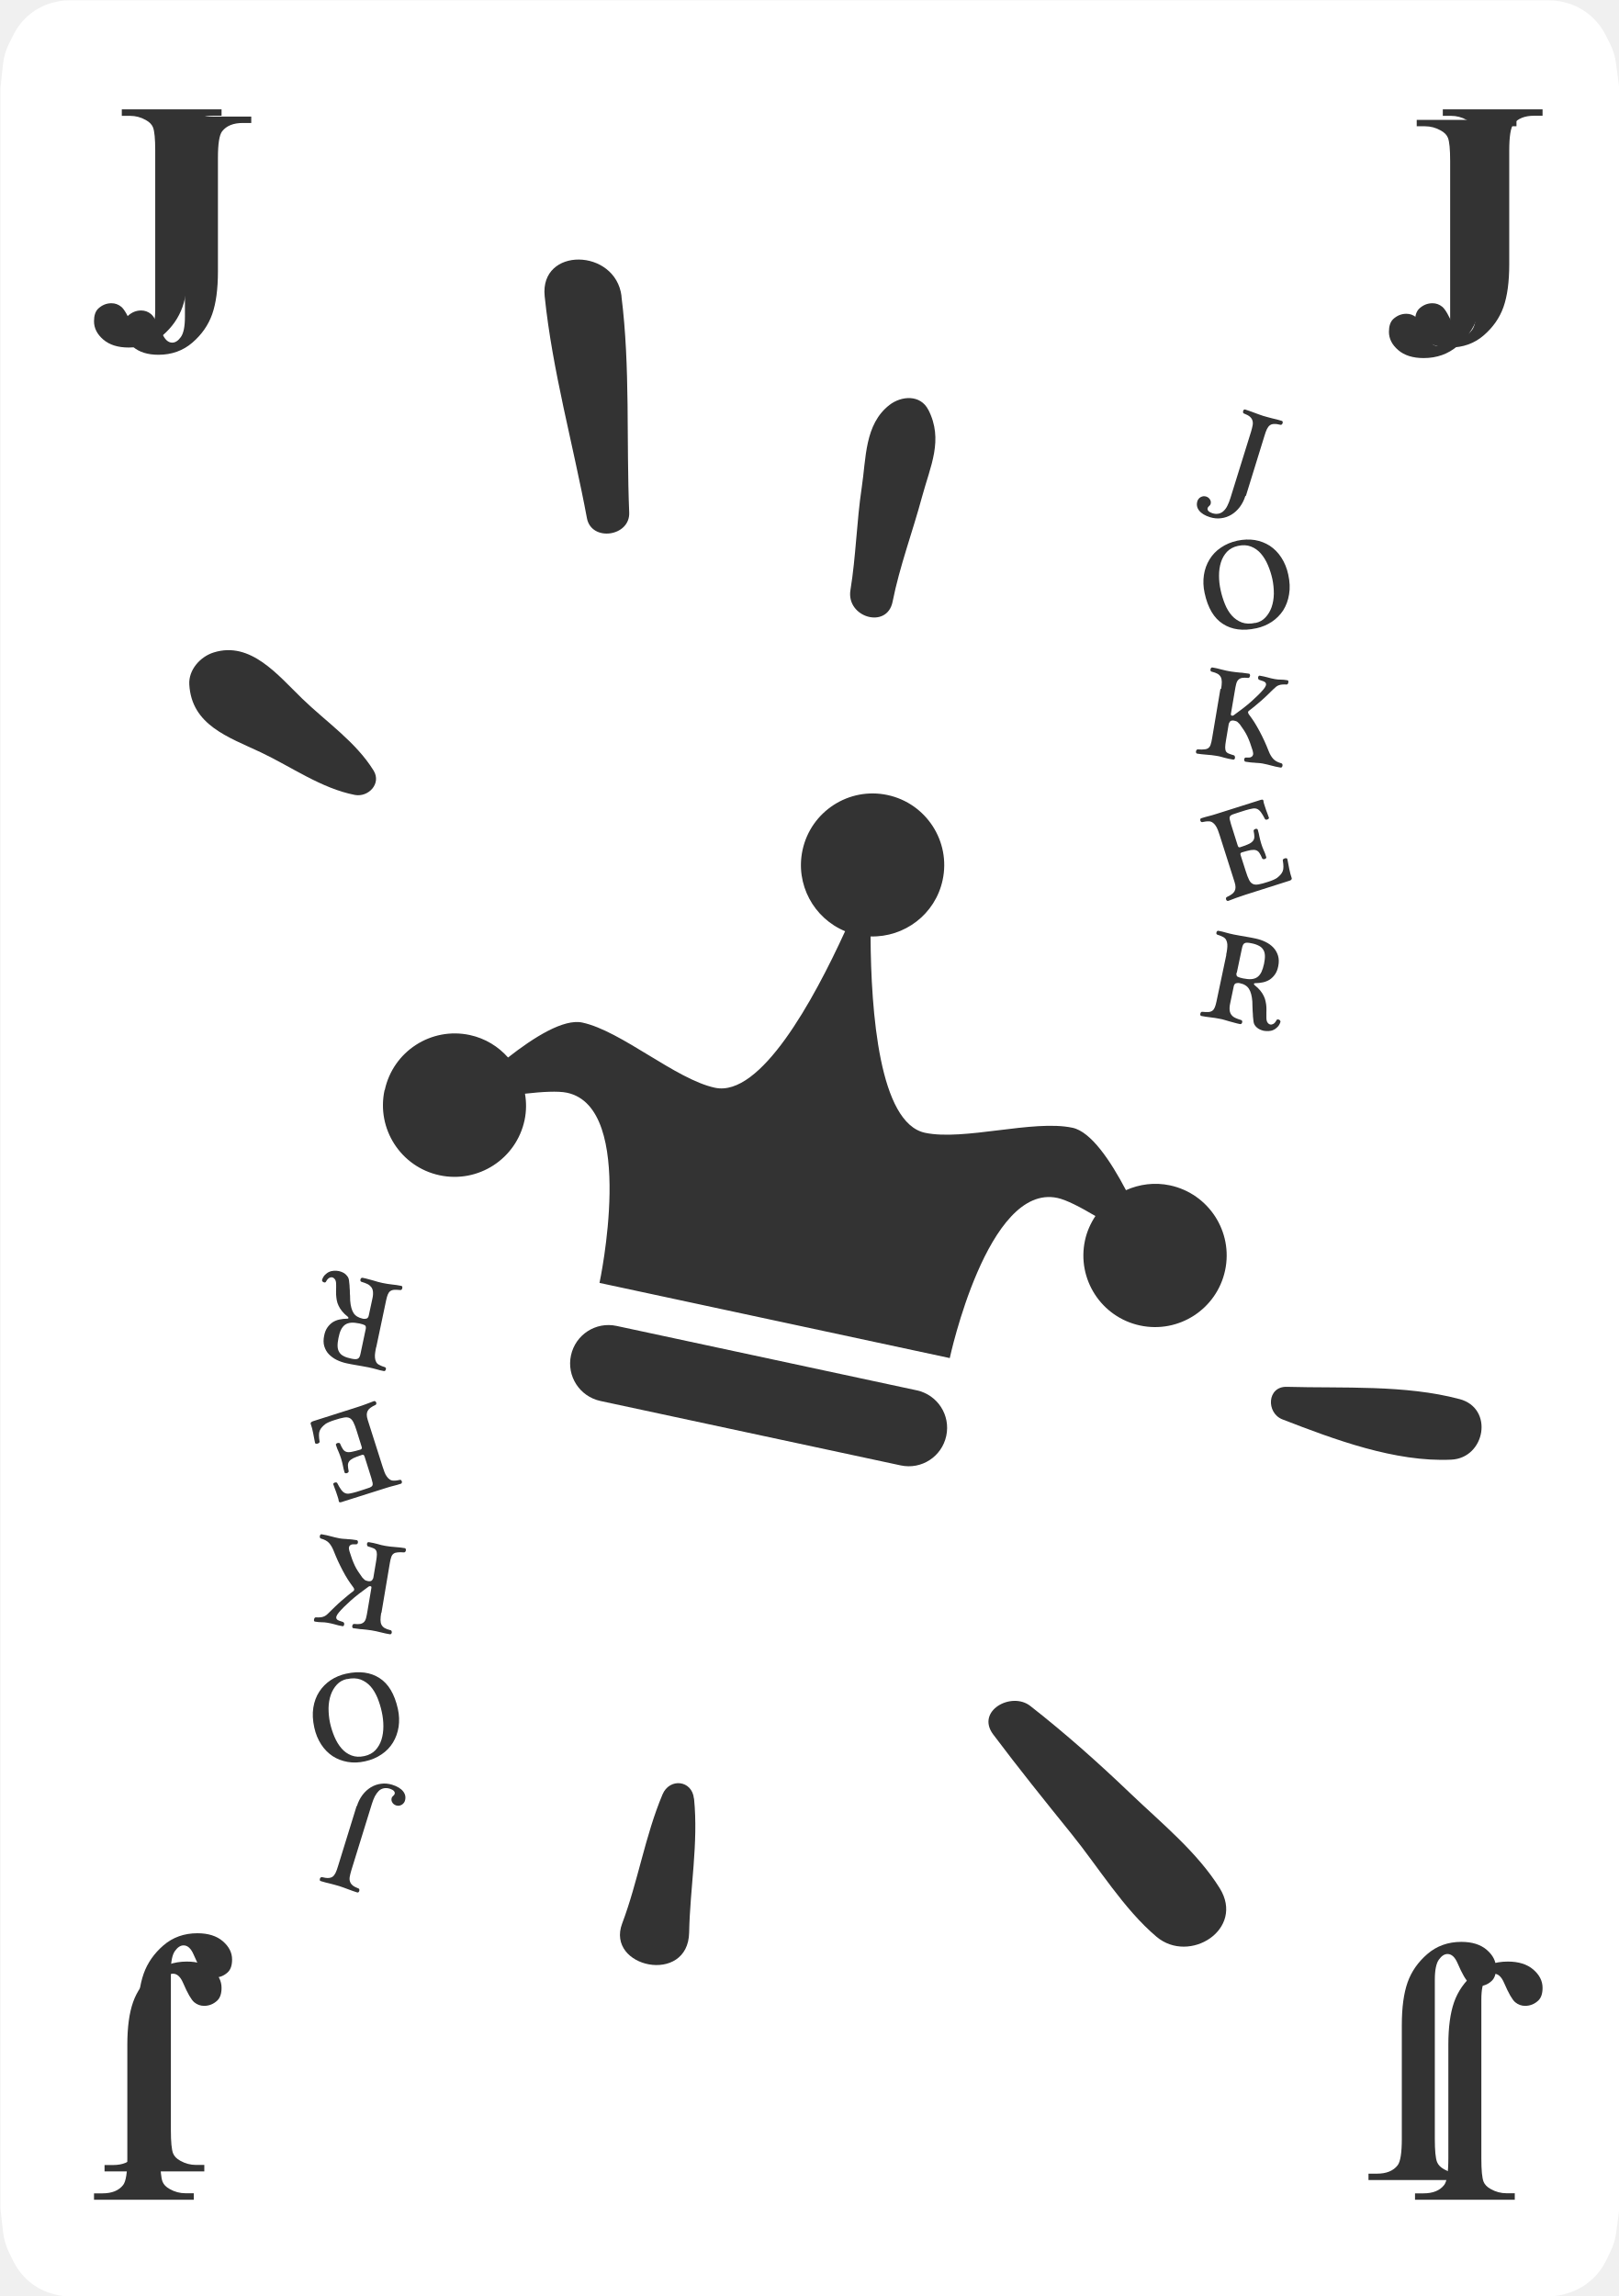
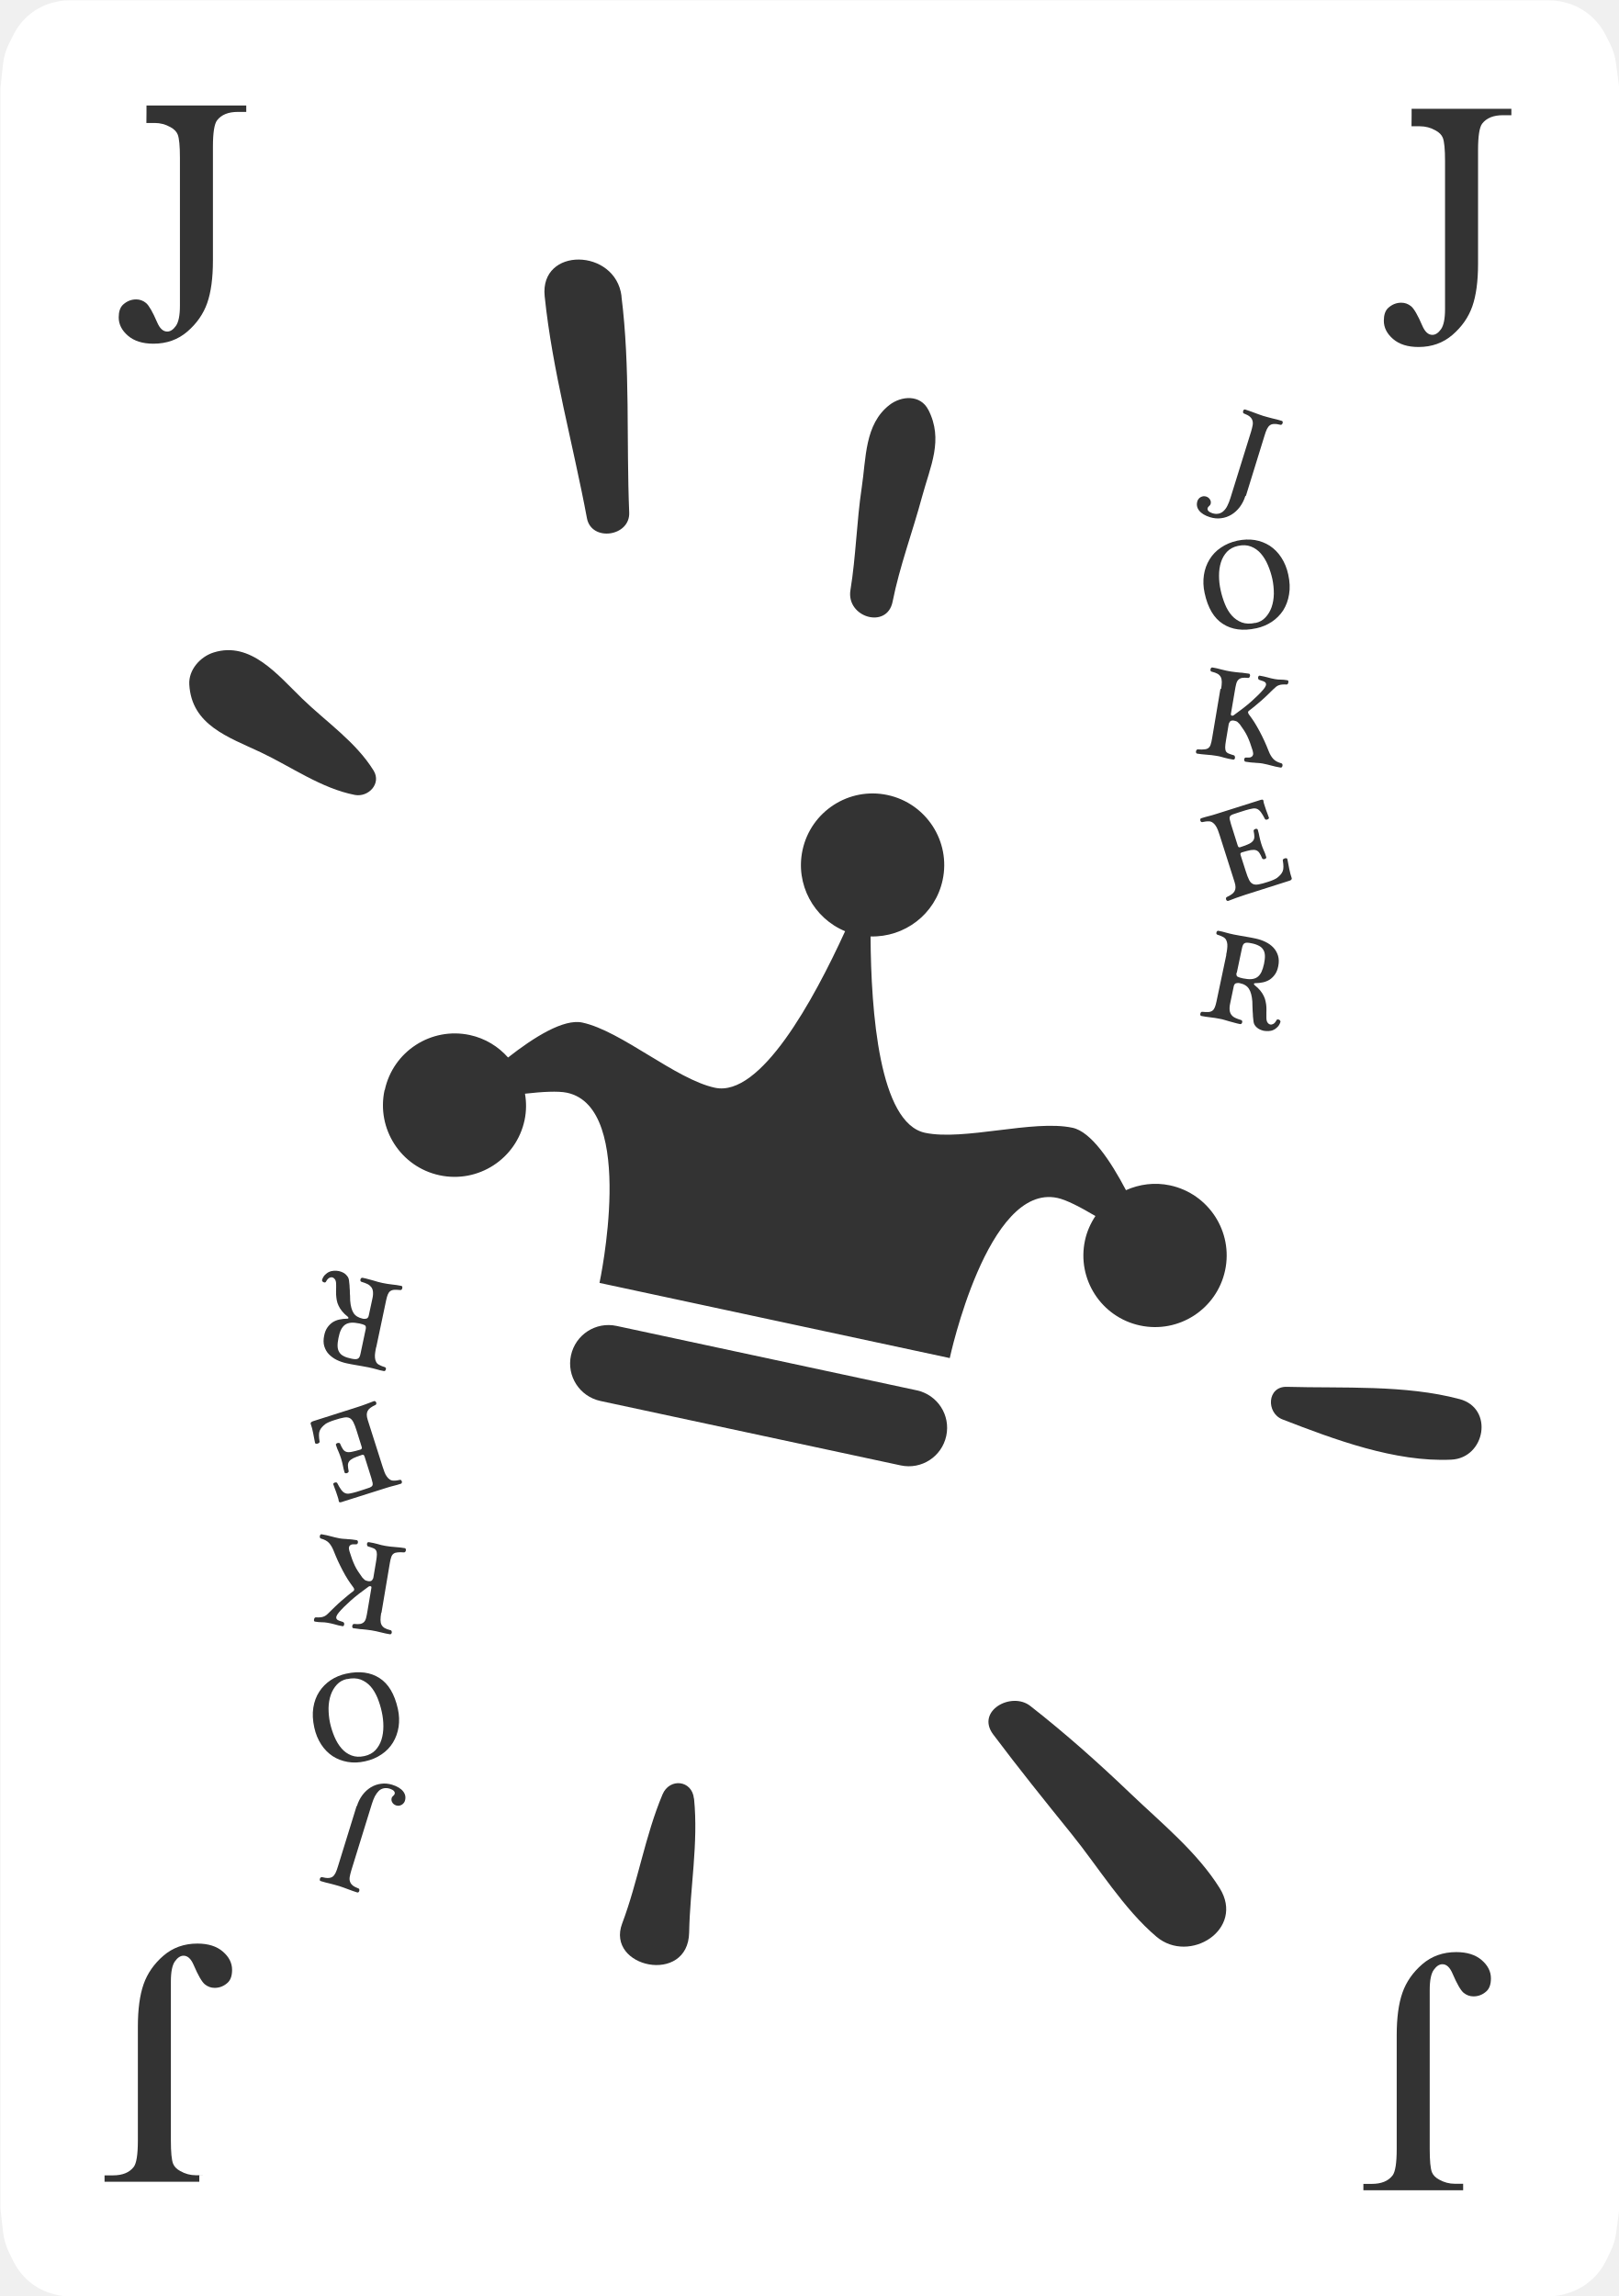
<svg xmlns="http://www.w3.org/2000/svg" id="Playing_Cards" data-name="Playing Cards" viewBox="0 0 152.06 215.64">
  <g id="Cards">
    <g id="Jokers">
      <g>
        <path d="M6.51,.03H145.48c.47,0,.95,.06,1.41,.17l.11,.03c.98,.25,1.88,.74,2.61,1.44l.04,.04c.48,.46,.87,1,1.17,1.59l.41,.82c.29,.58,.48,1.2,.56,1.84l.26,1.97c.03,.25,.05,.5,.05,.75V207.07c0,.26-.02,.52-.05,.78l-.25,1.86c-.08,.61-.26,1.2-.53,1.75l-.41,.85c-.32,.65-.75,1.24-1.28,1.73l-.05,.04c-.67,.62-1.48,1.07-2.36,1.32l-.2,.06c-.51,.14-1.04,.22-1.57,.22H6.6c-.53,0-1.06-.07-1.57-.22l-.14-.04c-.92-.26-1.76-.74-2.44-1.4h0c-.49-.48-.9-1.04-1.2-1.65l-.41-.84c-.29-.59-.47-1.23-.55-1.88l-.21-1.85c-.02-.22-.04-.43-.04-.65V8.62c0-.21,.01-.42,.03-.62l.21-1.96c.07-.69,.27-1.35,.58-1.97l.41-.82c.28-.56,.64-1.06,1.08-1.5h0C3.1,1,4.03,.47,5.05,.22h.05c.46-.13,.93-.19,1.41-.19Z" style="fill: #fff; fill-rule: evenodd;" />
        <g>
          <g>
            <path d="M116.98,46.56c-.12,.4-.3,.75-.53,1.06-.23,.3-.49,.54-.79,.72-.3,.18-.62,.29-.96,.33-.34,.05-.69,.01-1.03-.09-.49-.15-.83-.36-1.04-.63-.21-.27-.26-.57-.16-.89,.02-.07,.06-.14,.11-.2,.05-.07,.11-.12,.18-.16,.07-.04,.15-.07,.24-.09,.09-.02,.18,0,.28,.02,.09,.03,.17,.07,.23,.12,.06,.05,.11,.11,.15,.18,.04,.06,.06,.13,.07,.2,0,.07,0,.14-.02,.21-.02,.07-.07,.13-.14,.19-.08,.06-.12,.12-.14,.19-.03,.1,0,.19,.08,.28,.08,.08,.21,.15,.36,.2,.22,.07,.42,.08,.6,.04,.17-.04,.33-.12,.46-.25,.14-.13,.26-.29,.36-.5,.1-.21,.2-.44,.28-.71l1.94-6.24c.07-.24,.12-.44,.15-.61,.03-.17,.02-.33-.03-.46-.04-.13-.13-.25-.25-.35-.12-.1-.3-.19-.53-.28-.05-.01-.08-.04-.09-.09,0-.05,0-.09,0-.14,.01-.05,.04-.09,.07-.12,.04-.03,.08-.04,.12-.03,.25,.08,.52,.17,.83,.29,.31,.12,.6,.22,.87,.31,.16,.05,.31,.09,.46,.13,.14,.04,.28,.07,.42,.11,.14,.03,.28,.07,.42,.1,.14,.04,.29,.08,.45,.13,.04,.01,.07,.04,.08,.08,0,.04,0,.08,0,.12-.02,.05-.04,.1-.08,.13-.04,.04-.08,.05-.12,.04-.24-.06-.45-.09-.6-.08-.16,0-.29,.04-.4,.12-.11,.08-.2,.2-.28,.36-.08,.16-.15,.37-.23,.63l-1.75,5.66Z" style="fill: #333;" />
            <path d="M117.98,59.01c-1.23,.27-2.27,.13-3.11-.41-.85-.54-1.42-1.51-1.72-2.89-.13-.59-.15-1.16-.07-1.7,.08-.54,.26-1.03,.53-1.47,.27-.44,.62-.81,1.07-1.11,.44-.3,.95-.52,1.54-.65,.57-.12,1.12-.14,1.64-.06,.52,.09,.99,.27,1.41,.54,.42,.28,.78,.64,1.08,1.1,.3,.46,.52,.99,.65,1.59,.15,.68,.18,1.3,.08,1.87-.09,.57-.28,1.07-.55,1.5-.28,.43-.64,.79-1.07,1.08-.44,.29-.92,.49-1.46,.61Zm-.06-.5c.39-.08,.7-.26,.95-.53,.25-.27,.44-.59,.57-.96,.13-.38,.2-.79,.21-1.25,0-.46-.04-.92-.14-1.39-.1-.45-.24-.89-.42-1.31-.18-.42-.4-.78-.66-1.08-.26-.3-.57-.52-.93-.66-.36-.14-.76-.16-1.22-.06-.42,.09-.77,.28-1.03,.55-.26,.28-.45,.61-.57,.99-.12,.38-.18,.8-.18,1.26,0,.45,.05,.9,.15,1.35,.1,.47,.24,.91,.41,1.33,.17,.42,.39,.78,.65,1.07s.57,.5,.93,.64c.36,.13,.78,.15,1.27,.04Z" style="fill: #333;" />
            <path d="M114.7,64.69c.04-.25,.06-.46,.06-.64,0-.18-.03-.33-.09-.45-.06-.12-.16-.23-.29-.31-.14-.08-.33-.15-.57-.21-.05,0-.08-.04-.1-.08-.02-.05-.02-.09-.01-.14s.03-.09,.06-.13c.03-.03,.07-.05,.12-.04,.25,.04,.54,.1,.85,.19,.32,.08,.62,.15,.9,.19,.16,.03,.31,.05,.45,.06,.13,.01,.27,.03,.39,.04,.13,0,.26,.02,.39,.04,.13,.01,.28,.04,.45,.06,.04,0,.08,.03,.09,.08,.02,.04,.02,.09,.01,.14s-.03,.09-.06,.13c-.03,.04-.07,.06-.1,.05-.25-.03-.45-.02-.59,0-.15,.03-.26,.09-.35,.18-.09,.09-.16,.23-.2,.4-.04,.17-.09,.39-.13,.66l-.37,2.17c0,.06,.02,.1,.07,.13,.06,.02,.12,.01,.18-.02,.67-.48,1.24-.92,1.71-1.34,.47-.42,.84-.79,1.1-1.1,.12-.15,.2-.27,.23-.37,.03-.1,.02-.18-.02-.24-.04-.07-.12-.12-.22-.16-.1-.04-.22-.08-.36-.12-.05-.02-.09-.05-.11-.09-.02-.04-.02-.09-.02-.14,0-.05,.03-.09,.05-.13,.03-.04,.06-.05,.11-.04,.28,.05,.52,.1,.73,.16s.44,.12,.68,.16c.21,.04,.4,.05,.57,.05,.17,0,.38,.02,.62,.06,.04,0,.06,.03,.08,.07,.01,.04,.01,.09,0,.14,0,.05-.03,.09-.05,.13-.03,.04-.06,.05-.1,.06-.16-.01-.3-.01-.41,0-.11,0-.21,.03-.31,.06-.1,.03-.19,.08-.28,.15-.09,.07-.19,.16-.31,.28-.17,.17-.34,.34-.53,.52-.19,.18-.38,.36-.58,.53-.2,.17-.39,.34-.59,.5-.2,.16-.38,.31-.56,.44-.04,.04-.07,.09-.06,.15,0,.06,.04,.13,.1,.21,.16,.21,.32,.44,.49,.7,.16,.26,.33,.55,.49,.85,.16,.3,.31,.61,.46,.93,.14,.32,.28,.63,.4,.95,.12,.31,.27,.55,.44,.73,.17,.18,.42,.31,.75,.4,.04,.02,.08,.04,.09,.09,.02,.04,.02,.09,.01,.14,0,.05-.03,.09-.06,.13-.03,.04-.07,.05-.12,.04-.18-.03-.33-.06-.47-.09-.14-.03-.27-.06-.4-.1-.13-.03-.26-.07-.39-.1-.13-.03-.27-.06-.42-.09-.15-.03-.29-.04-.42-.05-.13,0-.26-.02-.38-.03-.12,0-.25-.02-.38-.03-.13-.01-.27-.03-.43-.06-.05,0-.08-.03-.1-.08-.02-.04-.03-.09-.03-.14,0-.05,.03-.09,.06-.13,.04-.04,.08-.05,.13-.04,.09,0,.18,0,.28,0,.09,0,.17-.03,.24-.08,.06-.04,.11-.11,.13-.2,.02-.09,0-.21-.04-.37-.09-.28-.17-.53-.25-.75-.08-.21-.16-.41-.25-.6-.09-.18-.19-.37-.31-.55-.12-.18-.25-.37-.4-.58-.07-.08-.14-.15-.21-.21-.07-.06-.18-.1-.33-.13-.18-.03-.31,0-.38,.09-.07,.09-.12,.19-.13,.3l-.25,1.49c-.04,.26-.07,.46-.07,.62,0,.15,.02,.28,.06,.37,.05,.09,.14,.17,.26,.22,.12,.05,.29,.11,.5,.17,.04,.01,.06,.04,.08,.09,.02,.04,.02,.09,.02,.14,0,.05-.02,.09-.05,.13-.03,.04-.07,.05-.13,.04-.16-.03-.3-.05-.43-.08-.13-.03-.25-.06-.37-.09-.12-.03-.24-.06-.36-.1-.12-.03-.25-.06-.39-.08-.3-.05-.61-.09-.94-.11-.32-.02-.62-.06-.88-.1-.05,0-.08-.03-.1-.08-.02-.04-.02-.09-.01-.14,0-.05,.03-.09,.06-.13,.03-.04,.07-.05,.12-.05,.25,.02,.45,.02,.6,0,.15-.01,.28-.05,.37-.12,.1-.07,.17-.17,.22-.32s.1-.34,.14-.6l.78-4.63Z" style="fill: #333;" />
            <path d="M118.38,75.13c.07-.02,.13-.03,.18-.03,.07,0,.11,.05,.12,.16,0,.06,.02,.13,.04,.2,.02,.07,.04,.15,.07,.22l.06,.18c.05,.17,.11,.33,.17,.48,.06,.15,.12,.31,.17,.47,0,.03,0,.06-.04,.09-.03,.03-.07,.05-.12,.07-.04,.01-.08,.02-.12,.01-.04,0-.07-.02-.09-.05-.14-.28-.27-.49-.38-.64-.11-.15-.23-.26-.35-.31-.13-.06-.27-.07-.44-.04-.17,.03-.39,.08-.66,.16l-.69,.22c-.22,.07-.39,.13-.51,.17-.12,.05-.21,.1-.25,.17-.05,.07-.06,.16-.04,.27,.02,.11,.06,.26,.12,.46l.63,2c.03,.11,.07,.17,.12,.18,.04,.01,.09,.02,.12,0,.36-.11,.63-.22,.82-.31s.32-.2,.4-.31c.08-.11,.11-.24,.11-.38,0-.14-.03-.32-.07-.53,0-.04,0-.08,.05-.12,.04-.03,.08-.06,.13-.07,.04-.01,.09-.02,.13,0,.04,0,.07,.04,.08,.08,.04,.12,.07,.23,.09,.33,.02,.1,.04,.2,.06,.29,.02,.1,.04,.2,.07,.31s.06,.23,.1,.36c.07,.23,.15,.44,.23,.62,.04,.09,.09,.19,.13,.3,.04,.11,.08,.23,.12,.37,.01,.04,0,.07-.03,.1-.03,.03-.07,.05-.11,.07-.05,.02-.1,.02-.14,.01-.04,0-.08-.03-.1-.06-.09-.22-.18-.39-.26-.51-.08-.13-.18-.21-.31-.26-.13-.05-.29-.05-.51-.02-.21,.04-.49,.11-.85,.22-.04,.01-.07,.04-.1,.08-.03,.04-.03,.1,0,.18l.48,1.5c.11,.35,.21,.62,.31,.81,.09,.19,.21,.32,.36,.39,.14,.07,.32,.08,.54,.04,.22-.04,.51-.11,.86-.23,.19-.06,.36-.12,.52-.19,.15-.07,.27-.13,.34-.18,.13-.1,.24-.2,.33-.3,.09-.1,.16-.21,.21-.33,.05-.12,.07-.26,.07-.43,0-.16-.02-.36-.06-.6,0-.04,0-.08,.05-.11s.08-.06,.13-.07c.05-.02,.11-.02,.16-.01,.05,0,.08,.03,.09,.08,.07,.34,.13,.65,.18,.93,.06,.29,.13,.57,.23,.86,0,.01,0,.03,0,.05,0,.02,0,.04-.02,.06-.01,.02-.04,.05-.07,.07-.03,.02-.07,.05-.13,.06l-4.15,1.32c-.29,.09-.57,.19-.85,.29-.27,.1-.52,.2-.74,.28-.05,.02-.09,0-.13-.02-.04-.03-.07-.07-.08-.13-.01-.04-.01-.08,0-.12,0-.04,.04-.08,.09-.1,.17-.08,.32-.16,.44-.25,.12-.08,.21-.18,.27-.29,.06-.11,.09-.23,.09-.37,0-.14-.03-.3-.09-.49l-1.4-4.4c-.05-.17-.11-.33-.17-.49-.06-.16-.14-.3-.22-.42-.08-.12-.18-.22-.29-.29s-.24-.11-.39-.1c-.09,0-.18,0-.28,.02-.1,.01-.19,.03-.27,.05-.04,.01-.08,0-.12-.02-.03-.03-.05-.07-.07-.11-.02-.05-.02-.1,0-.14,0-.05,.04-.08,.08-.09,.25-.08,.49-.15,.7-.2,.21-.05,.45-.12,.73-.21l4.11-1.3Z" style="fill: #333;" />
            <path d="M115.17,89.67c.04-.17,.07-.34,.09-.51,.02-.17,.03-.33,.02-.48s-.05-.28-.11-.4c-.06-.12-.16-.21-.29-.28-.08-.04-.16-.08-.26-.12-.09-.04-.18-.07-.26-.09-.05-.01-.08-.04-.1-.08-.01-.04-.02-.09,0-.13,0-.05,.03-.09,.06-.12,.03-.04,.07-.05,.12-.04,.13,.03,.26,.06,.38,.08,.12,.03,.23,.06,.33,.09,.11,.03,.22,.06,.34,.09,.12,.03,.26,.06,.4,.09,.24,.05,.45,.09,.65,.12,.19,.04,.37,.07,.52,.09,.31,.05,.61,.11,.89,.17,.32,.07,.62,.17,.91,.31,.29,.14,.54,.32,.74,.53s.35,.47,.44,.76c.09,.29,.1,.63,.02,1.01-.06,.3-.16,.55-.3,.75-.14,.2-.3,.36-.49,.49-.19,.12-.41,.21-.64,.26-.23,.05-.48,.08-.75,.08-.06,0-.09,.02-.1,.06,0,.04,.01,.08,.06,.12,.22,.17,.4,.35,.54,.52,.14,.17,.25,.35,.33,.52,.08,.17,.14,.34,.17,.52,.04,.17,.06,.34,.07,.51,0,.17,.01,.34,0,.51,0,.17,0,.34,0,.5,0,.19,.04,.34,.11,.44,.07,.1,.16,.16,.25,.18,.1,.02,.19,0,.3-.06,.1-.06,.19-.16,.27-.31,.02-.05,.05-.08,.09-.1,.03-.01,.07-.01,.11,0,.06,.01,.11,.04,.15,.09,.04,.05,.05,.1,.04,.14-.06,.19-.15,.35-.27,.47-.12,.12-.25,.22-.39,.28-.14,.07-.29,.1-.46,.11-.16,0-.31,0-.46-.03-.12-.03-.24-.07-.35-.12-.11-.05-.21-.12-.29-.19-.09-.08-.16-.16-.21-.25-.05-.09-.09-.19-.1-.31-.02-.14-.04-.29-.05-.46,0-.17-.02-.33-.03-.5,0-.17-.01-.33-.02-.49s0-.3-.01-.43c-.04-.53-.15-.93-.32-1.19-.17-.27-.46-.45-.86-.53-.13-.03-.25-.02-.36,.01-.11,.04-.18,.14-.21,.3l-.33,1.58c-.06,.26-.07,.48-.05,.66,.02,.17,.08,.32,.17,.43,.09,.12,.21,.21,.36,.28,.15,.07,.33,.14,.54,.2,.05,.01,.08,.04,.1,.09,.02,.05,.02,.09,0,.14,0,.05-.03,.09-.07,.12-.04,.03-.08,.04-.13,.03-.2-.04-.38-.08-.54-.13-.17-.05-.33-.09-.48-.13-.15-.04-.3-.09-.44-.13-.14-.04-.28-.08-.42-.1-.3-.06-.6-.11-.89-.14-.3-.03-.58-.08-.86-.13-.04,0-.08-.04-.09-.08-.02-.04-.02-.09,0-.15,0-.04,.03-.08,.06-.12,.03-.03,.07-.05,.13-.04,.23,.02,.41,.03,.56,.02,.15-.01,.27-.05,.37-.12,.1-.07,.17-.17,.23-.31,.06-.14,.11-.32,.16-.55l.93-4.41Zm.98,1.67c-.04,.2-.01,.33,.09,.39,.11,.06,.28,.11,.51,.16,.3,.06,.57,.09,.79,.07,.22-.02,.4-.08,.56-.19,.15-.11,.28-.27,.38-.47,.1-.21,.18-.46,.25-.78,.06-.3,.09-.56,.08-.78-.01-.22-.06-.4-.16-.55-.09-.15-.23-.28-.42-.37-.19-.1-.42-.18-.7-.23-.31-.07-.52-.07-.63,0-.11,.05-.19,.2-.24,.45l-.49,2.32Z" style="fill: #333;" />
          </g>
          <g>
            <path d="M33.52,169.64c.12-.4,.3-.75,.53-1.06,.23-.3,.49-.54,.79-.72,.3-.18,.62-.29,.96-.33,.34-.05,.69-.01,1.03,.09,.48,.15,.83,.36,1.04,.63,.21,.27,.26,.57,.16,.89-.02,.07-.06,.14-.11,.2-.05,.06-.11,.12-.18,.16-.07,.04-.15,.07-.24,.09-.09,.02-.18,0-.28-.02-.09-.03-.17-.07-.23-.12-.06-.05-.12-.11-.15-.18-.04-.06-.06-.13-.07-.2,0-.07,0-.14,.02-.21s.07-.13,.14-.19c.07-.06,.12-.12,.14-.19,.03-.1,0-.19-.08-.28-.08-.08-.21-.15-.36-.2-.22-.07-.42-.08-.6-.04-.17,.04-.33,.12-.46,.25-.13,.13-.25,.3-.36,.5-.1,.21-.2,.44-.28,.71l-1.93,6.24c-.07,.24-.12,.44-.15,.61-.03,.17-.02,.33,.03,.46,.04,.13,.13,.25,.25,.35,.12,.1,.3,.19,.53,.28,.05,.01,.08,.04,.09,.09,.01,.05,0,.09,0,.14-.01,.05-.04,.09-.07,.12-.04,.03-.08,.04-.12,.03-.25-.08-.52-.17-.83-.29-.31-.12-.6-.22-.87-.31-.16-.05-.31-.09-.46-.13-.14-.04-.29-.07-.42-.11-.14-.03-.28-.07-.41-.1-.14-.04-.29-.08-.45-.13-.04-.01-.07-.04-.08-.08,0-.04,0-.08,0-.12,.02-.05,.04-.1,.08-.13,.04-.04,.08-.05,.12-.04,.24,.06,.44,.09,.6,.08,.16,0,.29-.05,.4-.12,.11-.08,.2-.2,.28-.36,.08-.16,.15-.37,.23-.63l1.75-5.66Z" style="fill: #333;" />
            <path d="M32.53,157.19c1.23-.27,2.27-.13,3.11,.41,.85,.54,1.42,1.51,1.73,2.89,.13,.59,.15,1.16,.07,1.7-.09,.54-.26,1.03-.53,1.47-.27,.44-.62,.81-1.07,1.11-.44,.3-.95,.52-1.54,.65-.57,.13-1.12,.15-1.64,.06-.52-.09-.99-.27-1.41-.54-.42-.28-.78-.64-1.08-1.1-.3-.46-.52-.99-.65-1.59-.15-.68-.18-1.3-.09-1.87,.09-.57,.28-1.07,.56-1.5,.28-.43,.64-.79,1.07-1.08,.44-.29,.92-.49,1.46-.61Zm.06,.5c-.38,.08-.7,.26-.95,.53-.25,.27-.44,.59-.57,.96-.13,.38-.2,.79-.21,1.25,0,.46,.04,.92,.14,1.39,.1,.45,.24,.89,.42,1.31,.18,.42,.4,.78,.66,1.08,.26,.3,.57,.52,.93,.66,.36,.14,.77,.16,1.22,.06,.42-.09,.77-.28,1.03-.55,.26-.28,.45-.61,.57-.99,.12-.38,.18-.8,.18-1.26,0-.45-.05-.9-.15-1.35-.1-.47-.24-.91-.41-1.33-.18-.42-.39-.78-.65-1.07-.26-.29-.57-.5-.93-.64-.36-.13-.79-.15-1.27-.04Z" style="fill: #333;" />
            <path d="M35.8,151.51c-.04,.25-.06,.46-.06,.63,0,.18,.03,.33,.09,.45,.06,.12,.16,.23,.29,.31,.14,.08,.32,.15,.56,.21,.05,0,.08,.04,.1,.08,.02,.05,.02,.1,.02,.14,0,.05-.03,.09-.06,.12-.03,.04-.07,.05-.12,.04-.25-.04-.54-.1-.85-.18-.32-.08-.62-.15-.9-.19-.17-.03-.31-.05-.45-.06-.13-.01-.27-.03-.39-.04-.13,0-.26-.02-.39-.04-.13-.01-.28-.04-.45-.06-.05,0-.08-.03-.09-.08-.02-.04-.02-.09-.01-.14,0-.05,.03-.09,.06-.13,.03-.04,.06-.05,.1-.05,.25,.03,.45,.02,.59,0,.14-.03,.26-.09,.35-.18,.09-.09,.16-.23,.2-.4,.04-.17,.09-.39,.13-.66l.37-2.18c0-.06-.01-.1-.07-.12-.06-.02-.12-.01-.18,.02-.67,.48-1.24,.92-1.71,1.34-.47,.42-.84,.79-1.1,1.1-.12,.15-.2,.27-.23,.37-.03,.1-.02,.18,.02,.24,.04,.07,.12,.12,.22,.16,.1,.04,.22,.08,.36,.12,.05,.02,.09,.05,.11,.09,.02,.04,.02,.09,.02,.14,0,.05-.03,.09-.05,.13-.03,.04-.06,.05-.11,.04-.28-.05-.52-.1-.73-.17-.21-.06-.44-.11-.67-.15-.21-.04-.4-.05-.57-.05-.17,0-.38-.02-.62-.06-.04,0-.06-.03-.08-.07-.01-.04-.02-.09,0-.14,0-.05,.03-.09,.05-.13,.03-.04,.06-.05,.1-.06,.16,.01,.3,.01,.41,0,.11,0,.21-.03,.31-.06,.09-.03,.19-.08,.28-.15,.09-.07,.19-.17,.3-.28,.17-.17,.34-.34,.53-.52,.19-.18,.38-.36,.58-.53,.2-.17,.39-.34,.59-.5,.2-.16,.38-.31,.56-.44,.04-.04,.06-.09,.06-.15,0-.06-.04-.13-.1-.21-.16-.21-.32-.44-.49-.7-.17-.26-.33-.55-.49-.85-.16-.3-.31-.61-.46-.93-.14-.32-.28-.64-.4-.95-.12-.3-.27-.55-.44-.73-.17-.18-.42-.31-.75-.4-.04-.02-.07-.04-.09-.09-.02-.04-.02-.09-.01-.14,0-.05,.03-.09,.06-.13,.03-.04,.07-.05,.11-.04,.18,.03,.34,.06,.47,.09,.14,.03,.27,.06,.4,.1,.13,.03,.26,.07,.39,.1,.13,.03,.27,.06,.42,.09,.15,.03,.29,.04,.42,.05,.13,0,.25,.02,.38,.03,.12,0,.25,.02,.38,.03,.13,.01,.27,.03,.43,.06,.04,0,.08,.03,.1,.08,.02,.04,.03,.09,.02,.14s-.02,.09-.06,.13c-.04,.04-.08,.05-.13,.04-.09,0-.18,0-.28,0-.1,0-.17,.03-.24,.08-.07,.04-.11,.11-.13,.2-.02,.09,0,.21,.04,.36,.09,.28,.18,.53,.25,.75,.08,.21,.16,.41,.25,.6,.09,.19,.19,.37,.31,.55,.12,.18,.25,.37,.4,.58,.07,.08,.14,.15,.21,.21,.07,.06,.18,.1,.33,.13,.18,.03,.31,0,.38-.09,.07-.09,.12-.19,.13-.3l.25-1.49c.04-.26,.07-.46,.07-.62,0-.15-.02-.28-.07-.37-.05-.09-.13-.17-.26-.22-.12-.05-.29-.11-.5-.17-.04-.01-.06-.04-.08-.09-.02-.04-.02-.09-.02-.14,0-.05,.02-.09,.05-.13,.03-.04,.07-.05,.13-.04,.16,.03,.3,.05,.43,.08,.13,.03,.25,.06,.37,.09,.12,.03,.24,.06,.36,.1,.12,.03,.25,.06,.39,.08,.3,.05,.61,.09,.94,.11s.62,.06,.87,.1c.05,0,.08,.03,.1,.08,.02,.04,.02,.09,.01,.14,0,.05-.03,.09-.06,.13-.03,.04-.07,.05-.12,.05-.25-.02-.45-.02-.6,0-.15,.01-.28,.05-.37,.12-.1,.07-.17,.17-.22,.32-.05,.14-.1,.34-.14,.6l-.78,4.63Z" style="fill: #333;" />
            <path d="M32.12,141.07c-.07,.02-.13,.03-.18,.03-.07,0-.11-.05-.13-.16,0-.06-.02-.13-.04-.2-.02-.07-.04-.15-.07-.22l-.06-.18c-.05-.17-.11-.33-.17-.48-.06-.16-.12-.31-.17-.47,0-.03,0-.06,.04-.09,.04-.03,.07-.05,.12-.06,.04-.01,.08-.02,.12-.01,.04,0,.07,.02,.09,.05,.14,.28,.27,.49,.38,.64,.11,.15,.23,.26,.36,.31,.12,.06,.27,.07,.44,.04,.17-.03,.39-.08,.66-.16l.69-.22c.22-.07,.39-.13,.51-.17,.12-.05,.2-.1,.25-.17,.05-.07,.06-.16,.04-.27-.02-.11-.06-.26-.12-.46l-.63-2c-.04-.11-.07-.17-.12-.18-.05-.01-.09-.01-.12,0-.35,.11-.62,.22-.82,.31-.19,.1-.33,.2-.4,.31-.08,.11-.11,.24-.11,.38,0,.14,.03,.32,.07,.53,0,.04,0,.08-.05,.12s-.08,.06-.13,.07c-.04,.01-.09,.02-.13,0-.04,0-.07-.04-.08-.08-.04-.12-.07-.23-.09-.33-.02-.1-.04-.19-.06-.29-.02-.1-.04-.2-.07-.31-.03-.11-.06-.23-.1-.36-.08-.24-.15-.44-.23-.62-.04-.09-.09-.19-.13-.3-.04-.11-.08-.24-.13-.37-.01-.04,0-.07,.03-.1,.03-.03,.07-.05,.12-.07,.05-.01,.09-.02,.14-.01,.04,0,.08,.03,.1,.06,.09,.22,.18,.39,.26,.51,.08,.13,.18,.21,.31,.26,.13,.05,.3,.05,.51,.01,.21-.04,.49-.11,.85-.22,.04-.01,.07-.04,.1-.08,.03-.04,.03-.1,0-.18l-.47-1.5c-.11-.35-.21-.62-.31-.81-.1-.19-.21-.32-.36-.39-.14-.07-.32-.08-.54-.04-.22,.04-.51,.11-.86,.23-.19,.06-.36,.12-.52,.19s-.27,.13-.34,.18c-.13,.1-.24,.2-.33,.3-.09,.1-.16,.21-.21,.33-.05,.12-.07,.26-.07,.43,0,.16,.02,.37,.06,.6,0,.04-.01,.08-.05,.11-.04,.03-.08,.06-.13,.07-.06,.02-.11,.02-.16,.01-.05,0-.08-.03-.09-.08-.06-.34-.12-.65-.18-.93-.05-.29-.13-.57-.23-.86,0-.01,0-.03,0-.05s0-.04,.02-.06c.01-.02,.04-.05,.07-.07,.03-.02,.08-.04,.13-.06l4.15-1.32c.29-.09,.57-.19,.84-.29,.27-.1,.52-.2,.74-.28,.05-.01,.09,0,.13,.03,.04,.03,.07,.07,.08,.12,.01,.04,.02,.08,0,.12,0,.04-.04,.08-.09,.1-.17,.08-.32,.16-.44,.25-.12,.08-.21,.18-.27,.29-.06,.11-.09,.23-.09,.37,0,.14,.03,.3,.09,.49l1.4,4.4c.05,.17,.11,.33,.17,.49,.06,.16,.13,.3,.22,.42,.08,.12,.18,.22,.29,.29,.11,.07,.24,.11,.39,.1,.09,0,.19,0,.28-.02,.1-.01,.19-.03,.27-.05,.04-.01,.08,0,.11,.02,.03,.03,.05,.07,.07,.11,.02,.05,.02,.1,0,.14-.01,.05-.04,.08-.08,.09-.25,.08-.48,.15-.7,.2-.21,.05-.45,.12-.73,.21l-4.11,1.3Z" style="fill: #333;" />
            <path d="M35.33,126.52c-.04,.17-.06,.34-.09,.51-.03,.17-.03,.33-.02,.48,.01,.15,.05,.28,.11,.4,.06,.12,.15,.21,.29,.28,.08,.04,.16,.08,.26,.12,.09,.04,.18,.07,.26,.09,.05,.01,.08,.04,.1,.08,.02,.04,.02,.09,0,.13,0,.05-.03,.09-.06,.12-.03,.04-.07,.05-.12,.04-.13-.03-.26-.06-.38-.08-.12-.03-.23-.06-.33-.09-.11-.03-.22-.06-.34-.09-.12-.03-.26-.06-.4-.09-.24-.05-.45-.09-.65-.12-.2-.04-.37-.07-.52-.09-.31-.05-.61-.11-.89-.17-.32-.07-.62-.17-.91-.31-.29-.14-.53-.32-.74-.53s-.35-.47-.44-.76c-.09-.29-.09-.63-.01-1.01,.06-.3,.16-.55,.3-.75,.14-.2,.3-.36,.49-.49,.19-.12,.4-.21,.64-.26,.24-.05,.48-.08,.75-.08,.06,0,.09-.02,.1-.06,0-.04-.01-.08-.06-.12-.22-.17-.4-.35-.54-.52-.14-.17-.25-.35-.33-.52-.08-.17-.14-.34-.17-.52s-.05-.34-.06-.51c0-.17-.01-.34,0-.51s0-.34,0-.5c0-.19-.04-.34-.11-.44-.08-.1-.16-.16-.25-.18-.1-.02-.2,0-.3,.06-.1,.06-.19,.16-.27,.31-.02,.05-.05,.08-.09,.1s-.07,.01-.11,0c-.06-.01-.11-.04-.15-.09s-.05-.09-.04-.14c.06-.19,.15-.35,.27-.47,.12-.12,.25-.22,.39-.28,.14-.07,.3-.1,.46-.11,.16-.01,.31,0,.46,.03,.13,.03,.24,.07,.35,.12,.11,.05,.21,.11,.29,.19,.08,.08,.15,.16,.21,.25,.05,.09,.09,.2,.1,.31,.02,.14,.04,.29,.05,.46,0,.17,.02,.33,.03,.5,0,.17,0,.33,.02,.49,0,.16,0,.3,.01,.43,.04,.53,.15,.93,.32,1.19,.17,.27,.46,.44,.86,.53,.13,.03,.25,.02,.36-.01,.11-.04,.18-.14,.21-.3l.34-1.58c.06-.26,.07-.48,.05-.66s-.08-.32-.17-.43c-.09-.11-.21-.21-.36-.28-.15-.07-.33-.14-.54-.2-.05-.01-.08-.04-.1-.09-.02-.05-.02-.09,0-.14,.01-.05,.03-.09,.07-.12,.04-.03,.08-.04,.13-.03,.2,.04,.38,.08,.54,.13,.17,.04,.33,.09,.48,.13,.15,.04,.29,.09,.44,.13,.14,.04,.28,.07,.42,.1,.3,.06,.59,.11,.89,.14,.29,.03,.58,.07,.86,.13,.05,0,.08,.04,.09,.08,.02,.04,.02,.09,0,.15,0,.04-.03,.09-.06,.12-.03,.03-.07,.05-.13,.04-.23-.02-.41-.03-.56-.02-.15,.01-.27,.05-.37,.12-.1,.07-.17,.17-.23,.31-.06,.14-.11,.32-.16,.55l-.93,4.41Zm-.98-1.67c.04-.2,.01-.33-.09-.39-.11-.06-.28-.11-.5-.16-.31-.06-.57-.09-.79-.07-.22,.02-.4,.08-.56,.19-.15,.11-.28,.27-.38,.47-.1,.21-.18,.46-.24,.78-.06,.3-.09,.56-.08,.78,.01,.22,.06,.4,.16,.55,.09,.15,.23,.28,.42,.37,.18,.1,.42,.17,.7,.23,.31,.07,.52,.07,.63,0,.11-.05,.19-.2,.24-.45l.49-2.32Z" style="fill: #333;" />
          </g>
          <g>
            <path d="M87.2,38.5c-.75-1.48-2.55-1.32-3.65-.47-2.35,1.82-2.19,5.01-2.61,7.76-.48,3.2-.54,6.45-1.06,9.63-.42,2.56,3.44,3.71,3.96,1.09,.66-3.32,1.88-6.56,2.76-9.83,.79-2.92,2.04-5.36,.6-8.19Z" style="fill: #333; fill-rule: evenodd;" />
            <path d="M58.38,27.82c-.56-4.52-7.7-4.66-7.22,0,.72,7,2.68,13.94,3.97,20.85,.42,2.24,4.07,1.73,3.97-.54-.28-6.72,.11-13.64-.73-20.31Z" style="fill: #333; fill-rule: evenodd;" />
            <path d="M35.09,72.37c-1.66-2.69-4.45-4.57-6.7-6.75-2.28-2.2-4.84-5.43-8.32-4.34-1.25,.39-2.37,1.62-2.29,3.01,.22,3.81,3.65,4.93,6.72,6.37,2.87,1.36,5.69,3.39,8.83,4,1.27,.24,2.52-1.06,1.76-2.29Z" style="fill: #333; fill-rule: evenodd;" />
            <path d="M137.08,131.4c-5.1-1.36-10.97-1-16.21-1.15-1.87-.05-1.96,2.46-.41,3.06,4.86,1.88,10.57,4.03,15.86,3.78,3.19-.15,4.03-4.82,.77-5.69Z" style="fill: #333; fill-rule: evenodd;" />
            <path d="M114.56,177.33c-2.11-3.38-5.47-6.11-8.34-8.85-3.04-2.91-6.14-5.67-9.45-8.26-1.77-1.38-5.14,.47-3.48,2.68,2.38,3.17,4.84,6.23,7.33,9.31,2.55,3.15,4.92,7.08,8.01,9.69,3.1,2.61,8.34-.71,5.93-4.57Z" style="fill: #333; fill-rule: evenodd;" />
            <path d="M65.18,168.93c-.17-1.75-2.29-1.97-2.95-.4-1.64,3.9-2.3,8.17-3.79,12.12-1.57,4.16,6.2,5.81,6.29,.85,.08-4.18,.88-8.39,.46-12.57Z" style="fill: #333; fill-rule: evenodd;" />
          </g>
        </g>
        <path d="M36.12,102.39c-.78,3.63,1.53,7.21,5.16,7.99s7.21-1.53,7.99-5.17c.18-.85,.18-1.69,.04-2.49,1.61-.18,3.1-.27,3.95-.09,6.58,1.41,3.05,17.86,3.05,17.86l32.9,7.06s3.53-16.45,10.11-15.04c.85,.18,2.17,.87,3.57,1.7-.45,.68-.8,1.45-.98,2.29-.78,3.63,1.53,7.21,5.17,7.99s7.21-1.54,7.99-5.17-1.54-7.21-5.17-7.99c-1.45-.31-2.88-.11-4.14,.45-1.45-2.76-3.28-5.49-5.02-5.86-3.68-.79-10.19,1.25-13.86,.47-4.28-.92-5.07-11.3-5.11-18.44,3.18,.09,6.08-2.07,6.77-5.3,.78-3.62-1.54-7.2-5.17-7.98-3.63-.78-7.21,1.54-7.99,5.17-.69,3.22,1.05,6.4,4,7.62-2.97,6.49-7.95,15.62-12.23,14.7-3.68-.79-8.78-5.33-12.45-6.12-1.75-.38-4.53,1.36-6.98,3.28-.91-1.03-2.15-1.8-3.59-2.11-3.63-.78-7.21,1.53-7.99,5.17" style="fill: #333;" />
        <path d="M86.11,130.58l-28.2-6.05c-1.95-.42-3.86,.82-4.28,2.77s.82,3.86,2.77,4.28l28.2,6.05c1.95,.42,3.86-.82,4.28-2.77s-.82-3.86-2.77-4.28Z" style="fill: #333;" />
-         <path d="M14.23,11.55v-.6h9.37v.6h-.79c-.89,0-1.54,.26-1.95,.79-.26,.34-.39,1.17-.39,2.48v10.69c0,1.64-.18,2.98-.54,4-.36,1.02-.98,1.91-1.86,2.67-.88,.76-1.95,1.14-3.19,1.14-1.01,0-1.81-.25-2.39-.75-.58-.5-.87-1.07-.87-1.72,0-.53,.13-.93,.4-1.19,.36-.33,.77-.5,1.24-.5,.34,0,.65,.11,.93,.34,.27,.23,.62,.83,1.04,1.81,.25,.58,.56,.87,.95,.87,.29,0,.56-.18,.81-.53,.25-.35,.38-.98,.38-1.89V14.82c0-1.11-.07-1.84-.21-2.19-.11-.27-.33-.5-.68-.69-.46-.26-.95-.39-1.47-.39h-.79Z" style="fill: #333;" />
-         <path d="M137.91,204.15v.6h-9.37v-.6h.79c.89,0,1.54-.26,1.95-.79,.26-.34,.39-1.17,.39-2.48v-10.69c0-1.64,.18-2.98,.54-4,.36-1.02,.98-1.91,1.86-2.67,.88-.76,1.95-1.14,3.19-1.14,1.01,0,1.81,.25,2.39,.75s.87,1.07,.87,1.72c0,.53-.13,.93-.4,1.19-.35,.33-.77,.5-1.24,.5-.34,0-.65-.11-.93-.34-.27-.23-.62-.83-1.04-1.81-.25-.58-.56-.87-.95-.87-.29,0-.56,.18-.81,.53-.25,.35-.38,.98-.38,1.89v14.93c0,1.11,.07,1.84,.21,2.19,.11,.27,.33,.5,.68,.69,.46,.26,.95,.39,1.47,.39h.79Z" style="fill: #333;" />
-         <path d="M133.07,11.86v-.6h9.37v.6h-.79c-.89,0-1.54,.26-1.95,.79-.26,.34-.39,1.17-.39,2.48v10.69c0,1.64-.18,2.98-.54,4-.36,1.02-.98,1.91-1.86,2.67-.88,.76-1.95,1.14-3.19,1.14-1.01,0-1.81-.25-2.39-.75-.58-.5-.87-1.07-.87-1.72,0-.53,.13-.93,.4-1.19,.36-.33,.77-.5,1.24-.5,.34,0,.65,.11,.93,.34,.27,.23,.62,.83,1.04,1.81,.25,.58,.56,.87,.95,.87,.29,0,.56-.18,.81-.53,.25-.35,.38-.98,.38-1.89V15.13c0-1.11-.07-1.84-.21-2.19-.11-.27-.33-.5-.68-.69-.46-.26-.95-.39-1.47-.39h-.79Z" style="fill: #333;" />
-         <path d="M19.19,203.34v.6H9.82v-.6h.79c.89,0,1.54-.26,1.95-.79,.26-.34,.39-1.17,.39-2.48v-10.69c0-1.64,.18-2.98,.54-4,.36-1.02,.98-1.91,1.86-2.67,.88-.76,1.95-1.14,3.19-1.14,1.01,0,1.81,.25,2.39,.75s.87,1.07,.87,1.72c0,.53-.13,.93-.4,1.19-.35,.33-.77,.5-1.24,.5-.34,0-.65-.11-.93-.34-.27-.23-.62-.83-1.04-1.81-.25-.58-.56-.87-.95-.87-.29,0-.56,.18-.81,.53-.25,.35-.38,.98-.38,1.89v14.93c0,1.11,.07,1.84,.21,2.19,.11,.27,.33,.5,.68,.69,.46,.26,.95,.39,1.47,.39h.79Z" style="fill: #333;" />
+         <path d="M13.76,10.51v-.6h9.37v.6h-.79c-.89,0-1.54,.26-1.95,.79-.26,.34-.39,1.17-.39,2.48v10.69c0,1.64-.18,2.98-.54,4-.36,1.02-.98,1.91-1.86,2.67-.88,.76-1.95,1.14-3.19,1.14-1.01,0-1.81-.25-2.39-.75-.58-.5-.87-1.07-.87-1.72,0-.53,.13-.93,.4-1.19,.36-.33,.77-.5,1.24-.5,.34,0,.65,.11,.93,.34,.27,.23,.62,.83,1.04,1.81,.25,.58,.56,.87,.95,.87,.29,0,.56-.18,.81-.53,.25-.35,.38-.98,.38-1.89V14.82c0-1.11-.07-1.84-.21-2.19-.11-.27-.33-.5-.68-.69-.46-.26-.95-.39-1.47-.39h-.79Z" style="fill: #333;" />
+         <path d="M137.43,205.11v.6h-9.37v-.6h.79c.89,0,1.54-.26,1.95-.79,.26-.34,.39-1.17,.39-2.48v-10.69c0-1.64,.18-2.98,.54-4,.36-1.02,.98-1.91,1.86-2.67,.88-.76,1.95-1.14,3.19-1.14,1.01,0,1.81,.25,2.39,.75s.87,1.07,.87,1.72c0,.53-.13,.93-.4,1.19-.35,.33-.77,.5-1.24,.5-.34,0-.65-.11-.93-.34-.27-.23-.62-.83-1.04-1.81-.25-.58-.56-.87-.95-.87-.29,0-.56,.18-.81,.53-.25,.35-.38,.98-.38,1.89v14.93c0,1.11,.07,1.84,.21,2.19,.11,.27,.33,.5,.68,.69,.46,.26,.95,.39,1.47,.39h.79Z" style="fill: #333;" />
+         <path d="M132.59,10.82v-.6h9.37v.6h-.79c-.89,0-1.54,.26-1.95,.79-.26,.34-.39,1.17-.39,2.48v10.69c0,1.64-.18,2.98-.54,4-.36,1.02-.98,1.91-1.86,2.67-.88,.76-1.95,1.14-3.19,1.14-1.01,0-1.81-.25-2.39-.75-.58-.5-.87-1.07-.87-1.72,0-.53,.13-.93,.4-1.19,.36-.33,.77-.5,1.24-.5,.34,0,.65,.11,.93,.34,.27,.23,.62,.83,1.04,1.81,.25,.58,.56,.87,.95,.87,.29,0,.56-.18,.81-.53,.25-.35,.38-.98,.38-1.89V15.13c0-1.11-.07-1.84-.21-2.19-.11-.27-.33-.5-.68-.69-.46-.26-.95-.39-1.47-.39h-.79Z" style="fill: #333;" />
+         <path d="M18.72,204.31v.6H9.82v-.6h.79c.89,0,1.54-.26,1.95-.79,.26-.34,.39-1.17,.39-2.48v-10.69c0-1.64,.18-2.98,.54-4,.36-1.02,.98-1.91,1.86-2.67,.88-.76,1.95-1.14,3.19-1.14,1.01,0,1.81,.25,2.39,.75s.87,1.07,.87,1.72c0,.53-.13,.93-.4,1.19-.35,.33-.77,.5-1.24,.5-.34,0-.65-.11-.93-.34-.27-.23-.62-.83-1.04-1.81-.25-.58-.56-.87-.95-.87-.29,0-.56,.18-.81,.53-.25,.35-.38,.98-.38,1.89v14.93c0,1.11,.07,1.84,.21,2.19,.11,.27,.33,.5,.68,.69,.46,.26,.95,.39,1.47,.39h.79Z" style="fill: #333;" />
      </g>
      <g>
-         <path d="m18.2,206v.6h-9.37v-.6h.79c.89,0,1.54-.26,1.95-.79.26-.34.39-1.17.39-2.48v-10.69c0-1.64.18-2.98.54-4,.36-1.02.98-1.91,1.86-2.67.88-.76,1.95-1.14,3.19-1.14,1.01,0,1.81.25,2.39.75s.87,1.07.87,1.72c0,.53-.13.93-.4,1.19-.35.33-.77.5-1.24.5-.34,0-.65-.11-.93-.34-.27-.23-.62-.83-1.04-1.81-.25-.58-.56-.87-.95-.87-.29,0-.56.18-.81.53-.25.35-.38.98-.38,1.89v14.93c0,1.11.07,1.84.21,2.19.11.27.33.5.68.69.46.26.95.39,1.47.39h.79Z" style="fill: #333;" />
-         <path d="m142.28,206v.6h-9.37v-.6h.79c.89,0,1.54-.26,1.95-.79.26-.34.39-1.17.39-2.48v-10.69c0-1.64.18-2.98.54-4,.36-1.02.98-1.91,1.86-2.67.88-.76,1.95-1.14,3.19-1.14,1.01,0,1.81.25,2.39.75s.87,1.07.87,1.72c0,.53-.13.93-.4,1.19-.35.33-.77.5-1.24.5-.34,0-.65-.11-.93-.34-.27-.23-.62-.83-1.04-1.81-.25-.58-.56-.87-.95-.87-.29,0-.56.18-.81.53-.25.35-.38.98-.38,1.89v14.93c0,1.11.07,1.84.21,2.19.11.27.33.5.68.69.46.26.95.39,1.47.39h.79Z" style="fill: #333;" />
-         <path d="m135.52,10.87v-.6h9.37v.6h-.79c-.89,0-1.54.26-1.95.79-.26.34-.39,1.17-.39,2.48v10.69c0,1.64-.18,2.98-.54,4-.36,1.02-.98,1.91-1.86,2.67-.88.76-1.95,1.14-3.19,1.14-1.01,0-1.81-.25-2.39-.75-.58-.5-.87-1.07-.87-1.72,0-.53.13-.93.4-1.19.36-.33.77-.5,1.24-.5.34,0,.65.11.93.34.27.23.62.83,1.04,1.81.25.58.56.87.95.87.29,0,.56-.18.81-.53.25-.35.38-.98.38-1.89v-14.93c0-1.11-.07-1.84-.21-2.19-.11-.27-.33-.5-.68-.69-.46-.26-.95-.39-1.47-.39h-.79Z" style="fill: #333;" />
-         <path d="m11.44,10.87v-.6h9.37v.6h-.79c-.89,0-1.54.26-1.95.79-.26.34-.39,1.17-.39,2.48v10.69c0,1.64-.18,2.98-.54,4-.36,1.02-.98,1.91-1.86,2.67-.88.76-1.95,1.14-3.19,1.14-1.01,0-1.81-.25-2.39-.75-.58-.5-.87-1.07-.87-1.72,0-.53.13-.93.4-1.19.36-.33.77-.5,1.24-.5.34,0,.65.11.93.34.27.23.62.83,1.04,1.81.25.58.56.87.95.87.29,0,.56-.18.81-.53.25-.35.38-.98.38-1.89v-14.93c0-1.11-.07-1.84-.21-2.19-.11-.27-.33-.5-.68-.69-.46-.26-.95-.39-1.47-.39h-.79Z" style="fill: #333;" />
+ 
+ 
+ 
+ 
      </g>
    </g>
  </g>
</svg>
